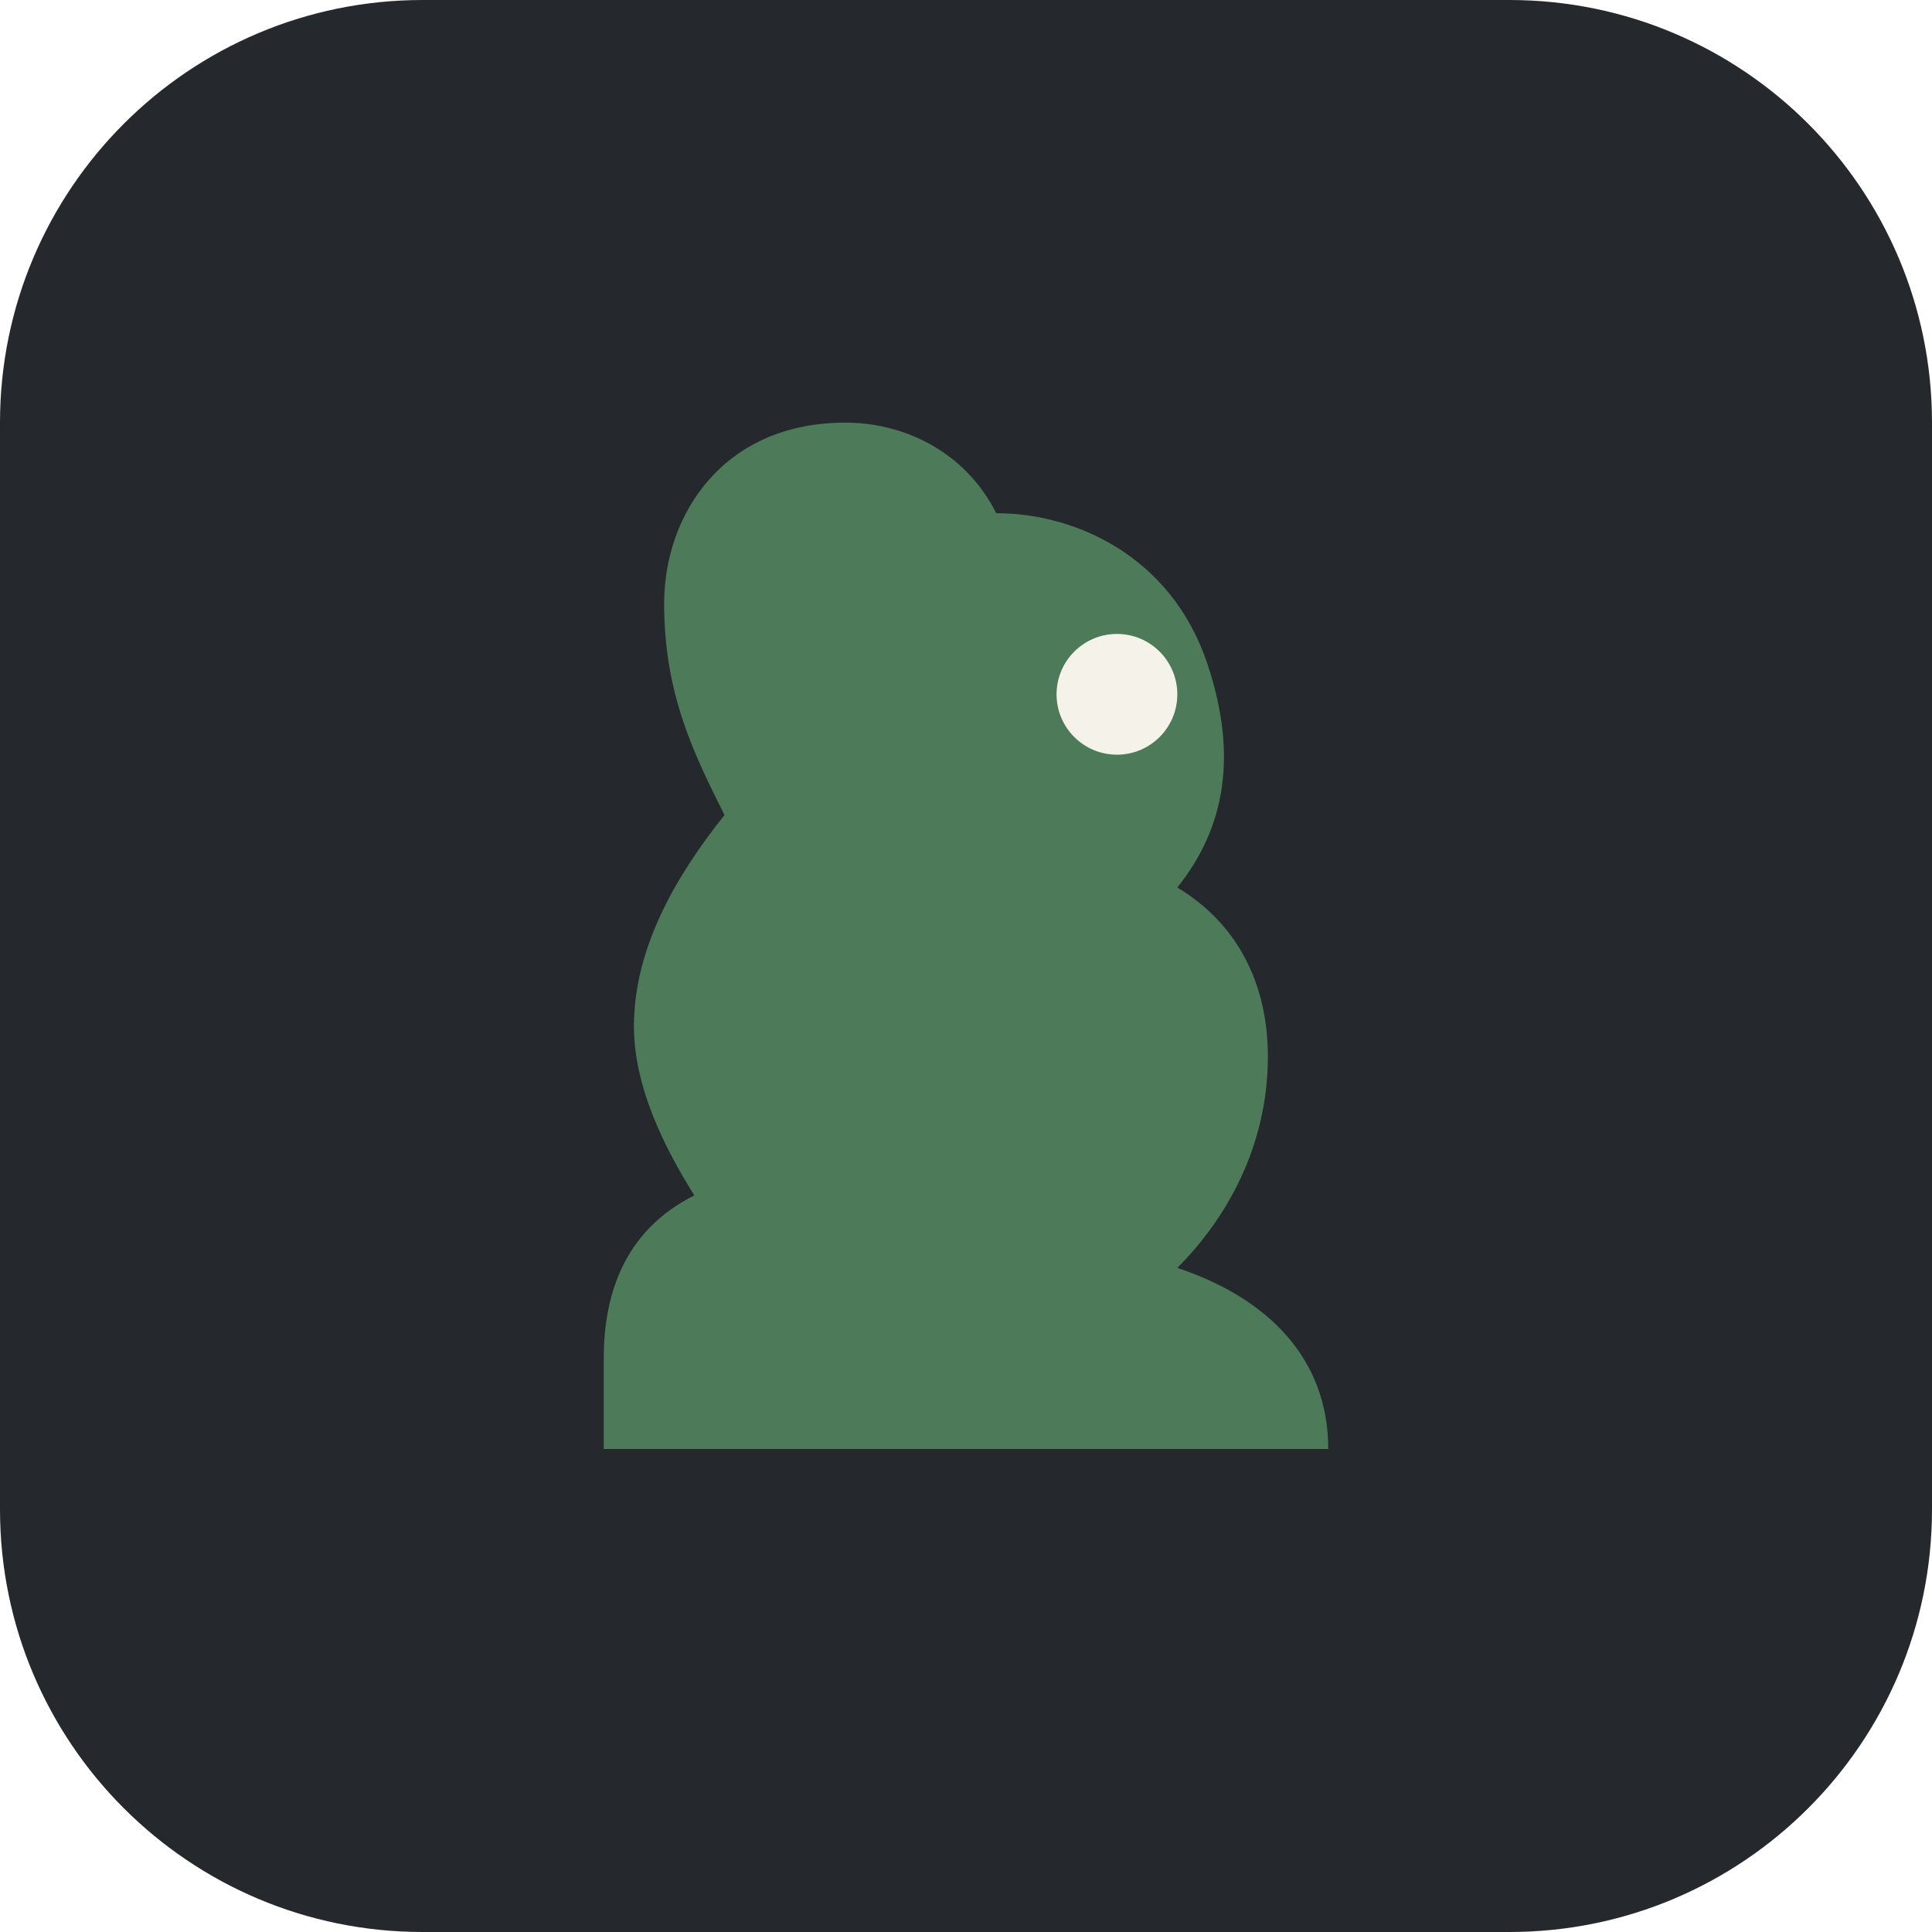
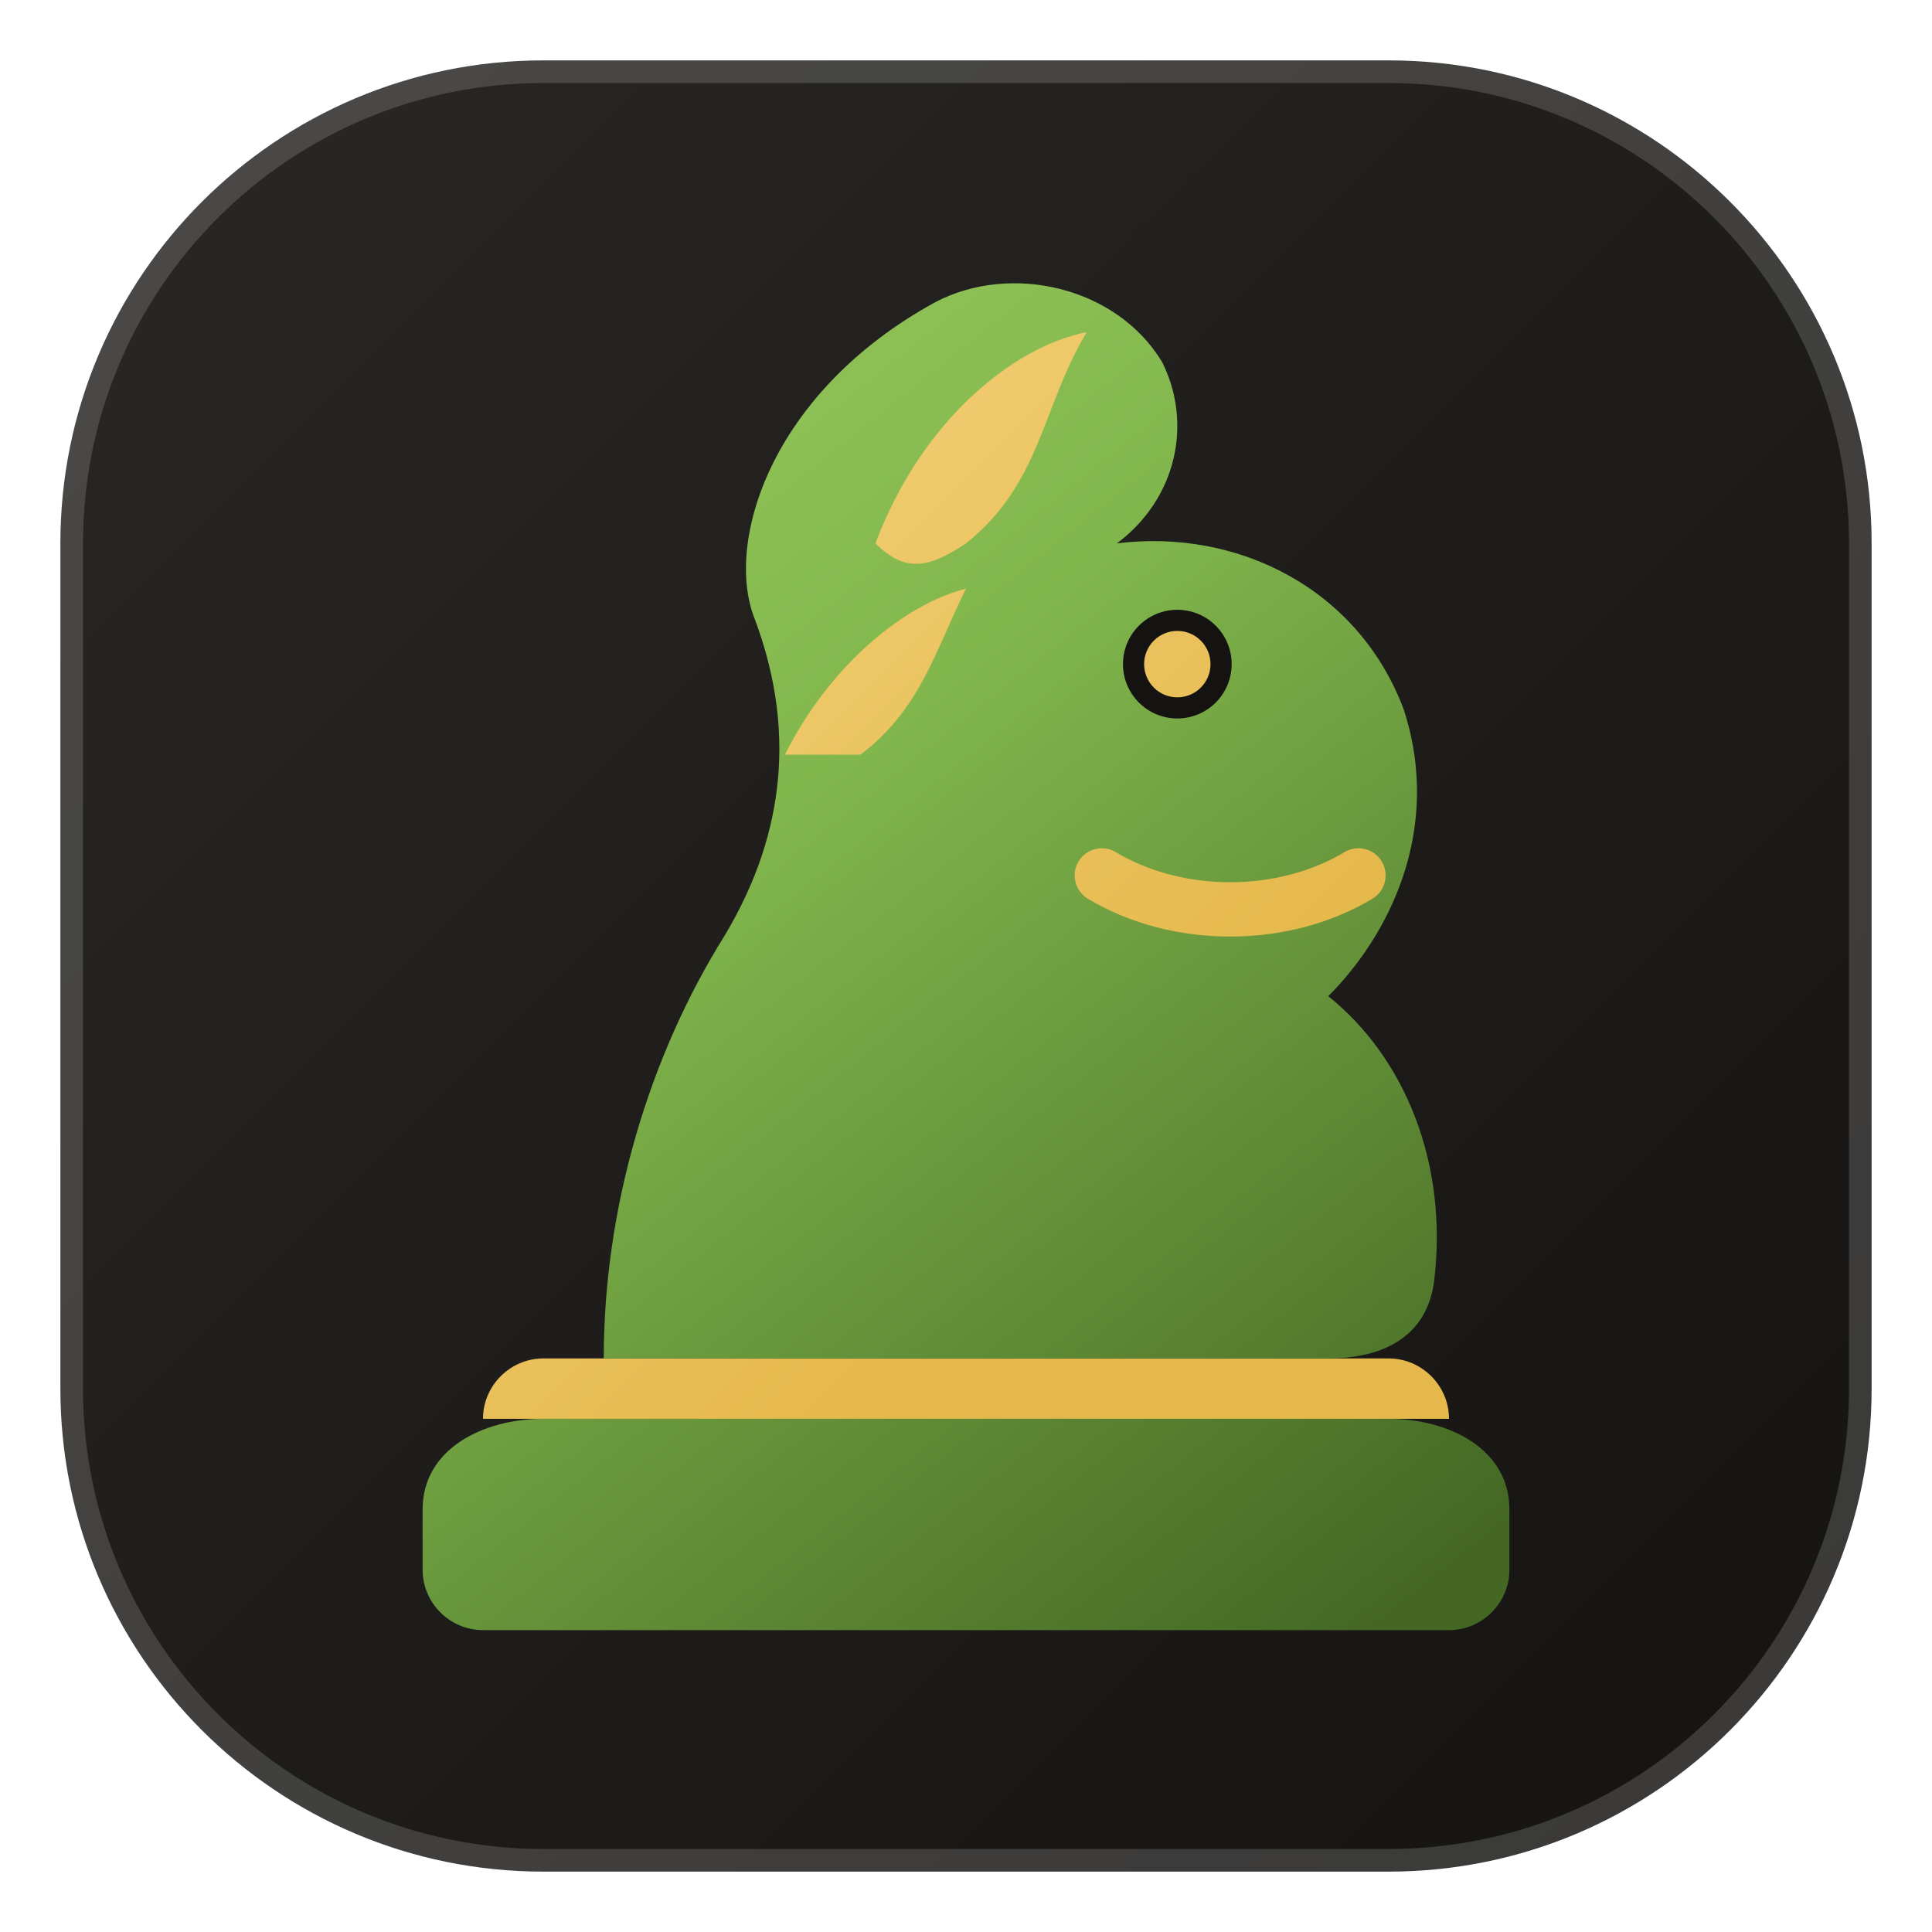
- <svg xmlns="http://www.w3.org/2000/svg" viewBox="0 0 32 32" fill="none">
-   <rect width="32" height="32" rx="7" fill="#25282d" />
-   <path d="M10 24h12c0-1.5-1-2.5-2.5-3 .8-.8 1.5-2 1.5-3.5 0-1.2-.5-2.2-1.5-2.8.8-1 1-2.2.5-3.7-.6-1.8-2.2-2.5-3.5-2.5-.5-1-1.5-1.5-2.5-1.5-2 0-3 1.5-3 3 0 1.5.5 2.5 1 3.5-.8 1-1.5 2.2-1.5 3.5 0 1 .5 2 1 2.8-1.2.6-1.5 1.7-1.5 2.7z" fill="#4d7a59" />
-   <circle cx="18.5" cy="11.5" r="1" fill="#f5f2ea" />
+ <svg xmlns="http://www.w3.org/2000/svg" viewBox="0 0 64 64" width="64" height="64" fill="none">
+   <defs>
+     <linearGradient id="sqBg" x1="0" y1="0" x2="64" y2="64" gradientUnits="userSpaceOnUse">
+       <stop offset="0%" stop-color="#2a2926" />
+       <stop offset="50%" stop-color="#1e1d1b" />
+       <stop offset="100%" stop-color="#141312" />
+     </linearGradient>
+     <linearGradient id="emeraldKnight" x1="16" y1="12" x2="48" y2="52" gradientUnits="userSpaceOnUse">
+       <stop offset="0%" stop-color="#95c85c" />
+       <stop offset="35%" stop-color="#81b64c" />
+       <stop offset="100%" stop-color="#446824" />
+     </linearGradient>
+     <linearGradient id="goldAccent" x1="18" y1="14" x2="40" y2="36" gradientUnits="userSpaceOnUse">
+       <stop offset="0%" stop-color="#f3d179" />
+       <stop offset="100%" stop-color="#e5b84b" />
+     </linearGradient>
+   </defs>
+   <rect x="2" y="2" width="60" height="60" rx="16" fill="url(#sqBg)" />
+   <rect x="2" y="2" width="60" height="60" rx="16" stroke="rgba(255, 255, 255, 0.16)" stroke-width="1.5" />
+   <path d="M14 50 C14 48 16 47 18 47 L46 47 C48 47 50 48 50 50 L50 52 C50 53.1 49.1 54 48 54 L16 54 C14.9 54 14 53.1 14 52 Z" fill="url(#emeraldKnight)" />
+   <path d="M18 45 L46 45 C47.1 45 48 45.9 48 47 L16 47 C16 45.9 16.9 45 18 45 Z" fill="url(#goldAccent)" />
+   <path d="M20 45 C20 40 21.5 35 24 31 C25.8 28 26.5 24.5 25 20.5 C24 18 25.5 13 31 10 C33.5 8.7 37 9.5 38.5 12 C39.5 14 39 16.5 37 18 C41 17.5 45 19.5 46.5 23.5 C47.8 27.5 46 31 44 33 C46.5 35 48 38.5 47.5 42.5 C47.2 44.5 45.5 45 44 45 Z" fill="url(#emeraldKnight)" />
+   <path d="M29 18 C30.5 14 33.5 11.5 36 11 C34.5 13.5 34.5 16 32 18 C30.8 18.8 30 19 29 18 Z" fill="url(#goldAccent)" />
+   <path d="M26 25 C27.5 22 30 20 32 19.5 C31 21.5 30.5 23.5 28.5 25 Z" fill="url(#goldAccent)" />
+   <circle cx="39" cy="22" r="1.8" fill="#141312" />
+   <circle cx="39" cy="22" r="1.1" fill="url(#goldAccent)" />
+   <path d="M45 29 C42.5 30.5 39 30.5 36.5 29" stroke="url(#goldAccent)" stroke-width="1.8" stroke-linecap="round" />
</svg>
